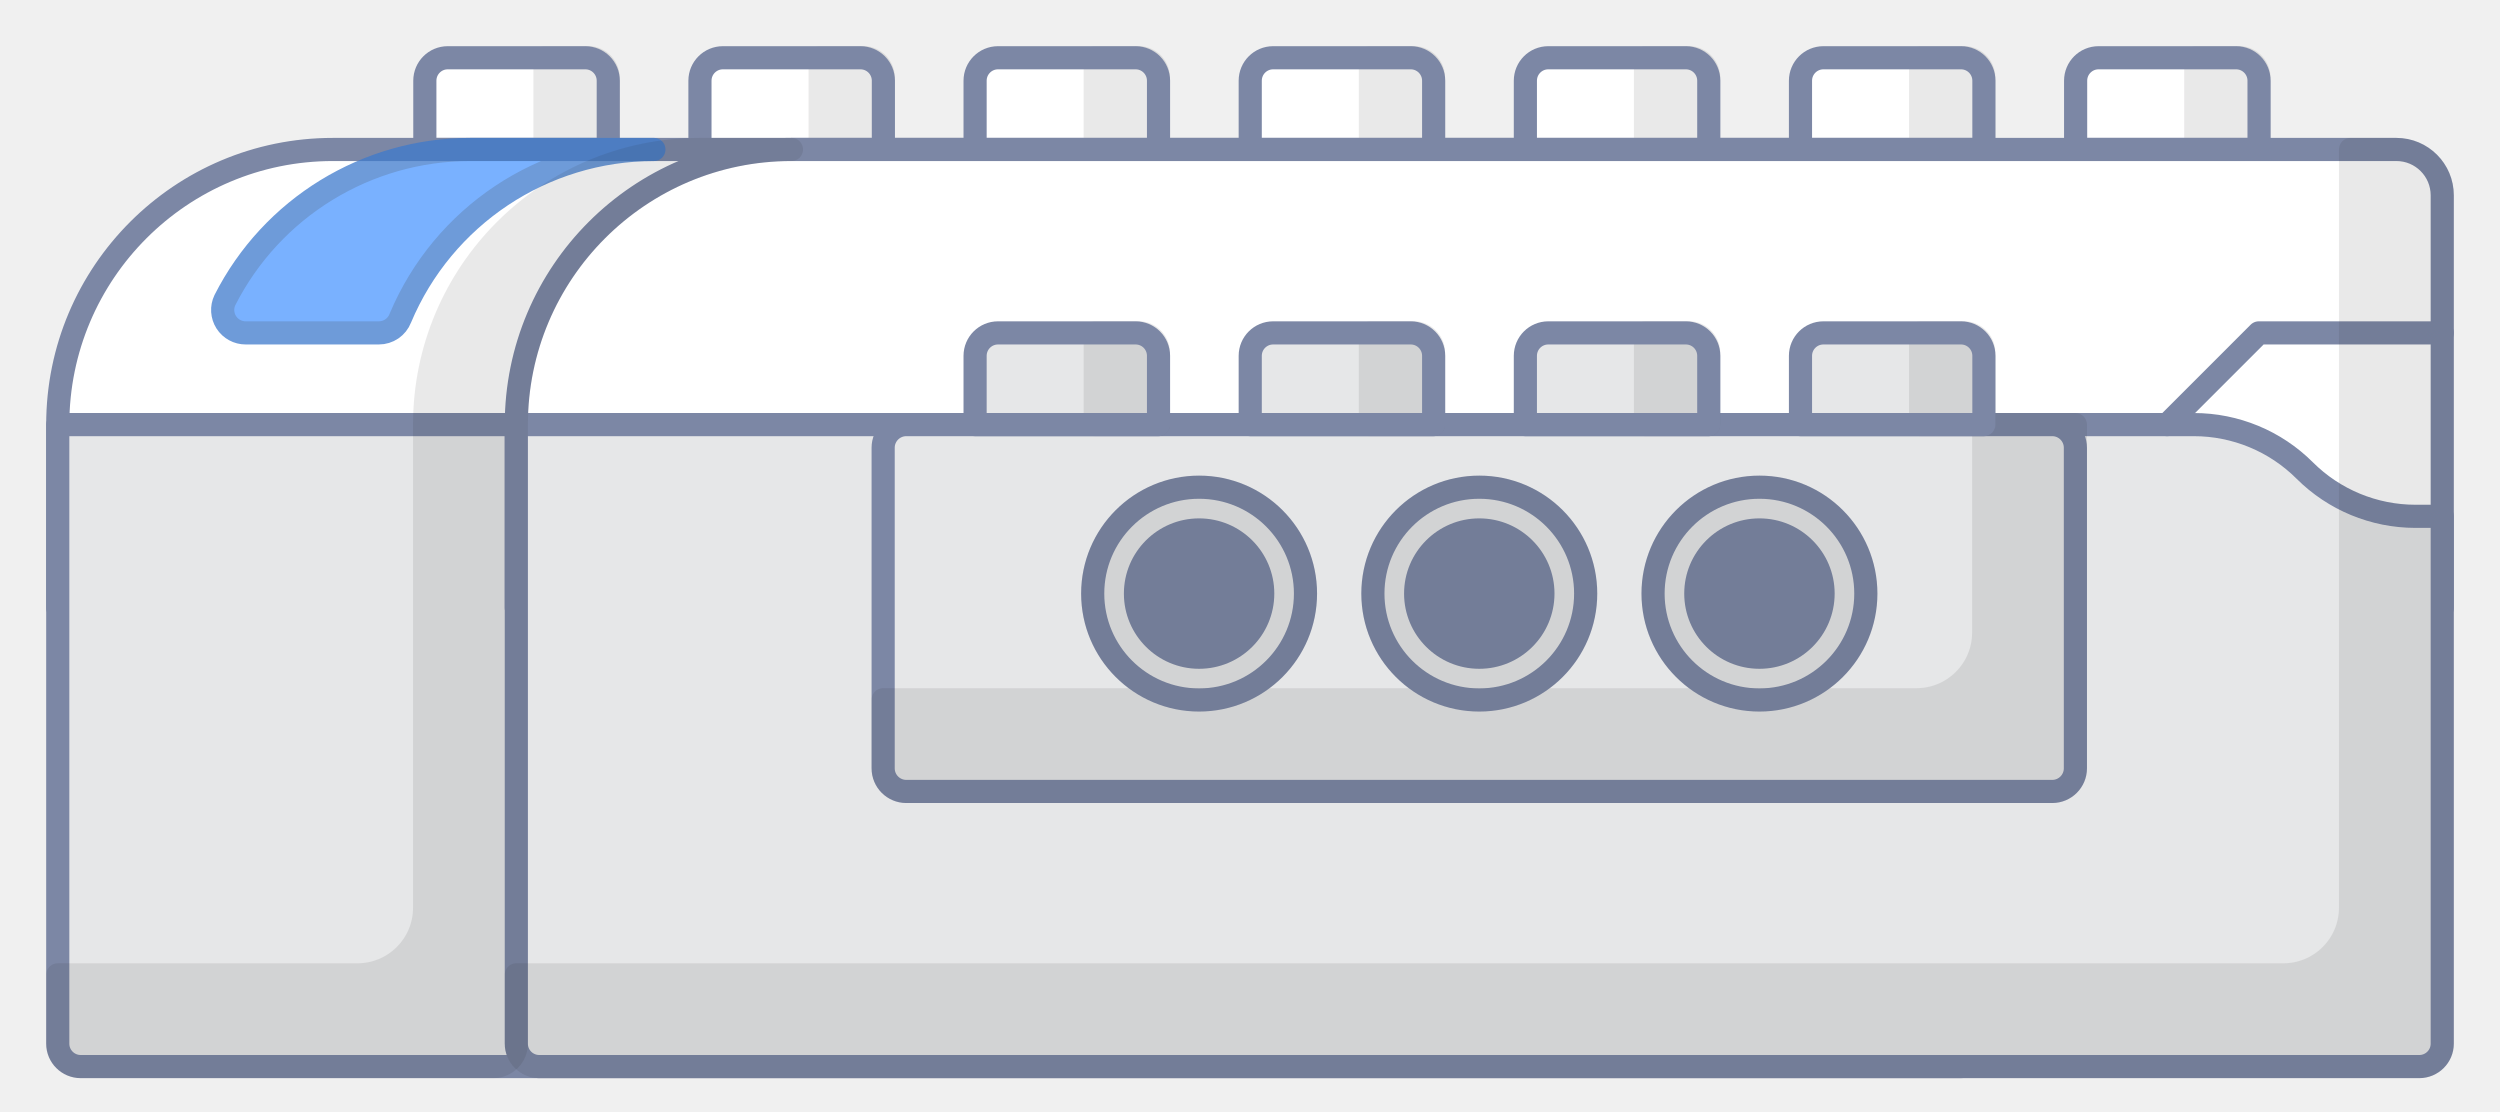
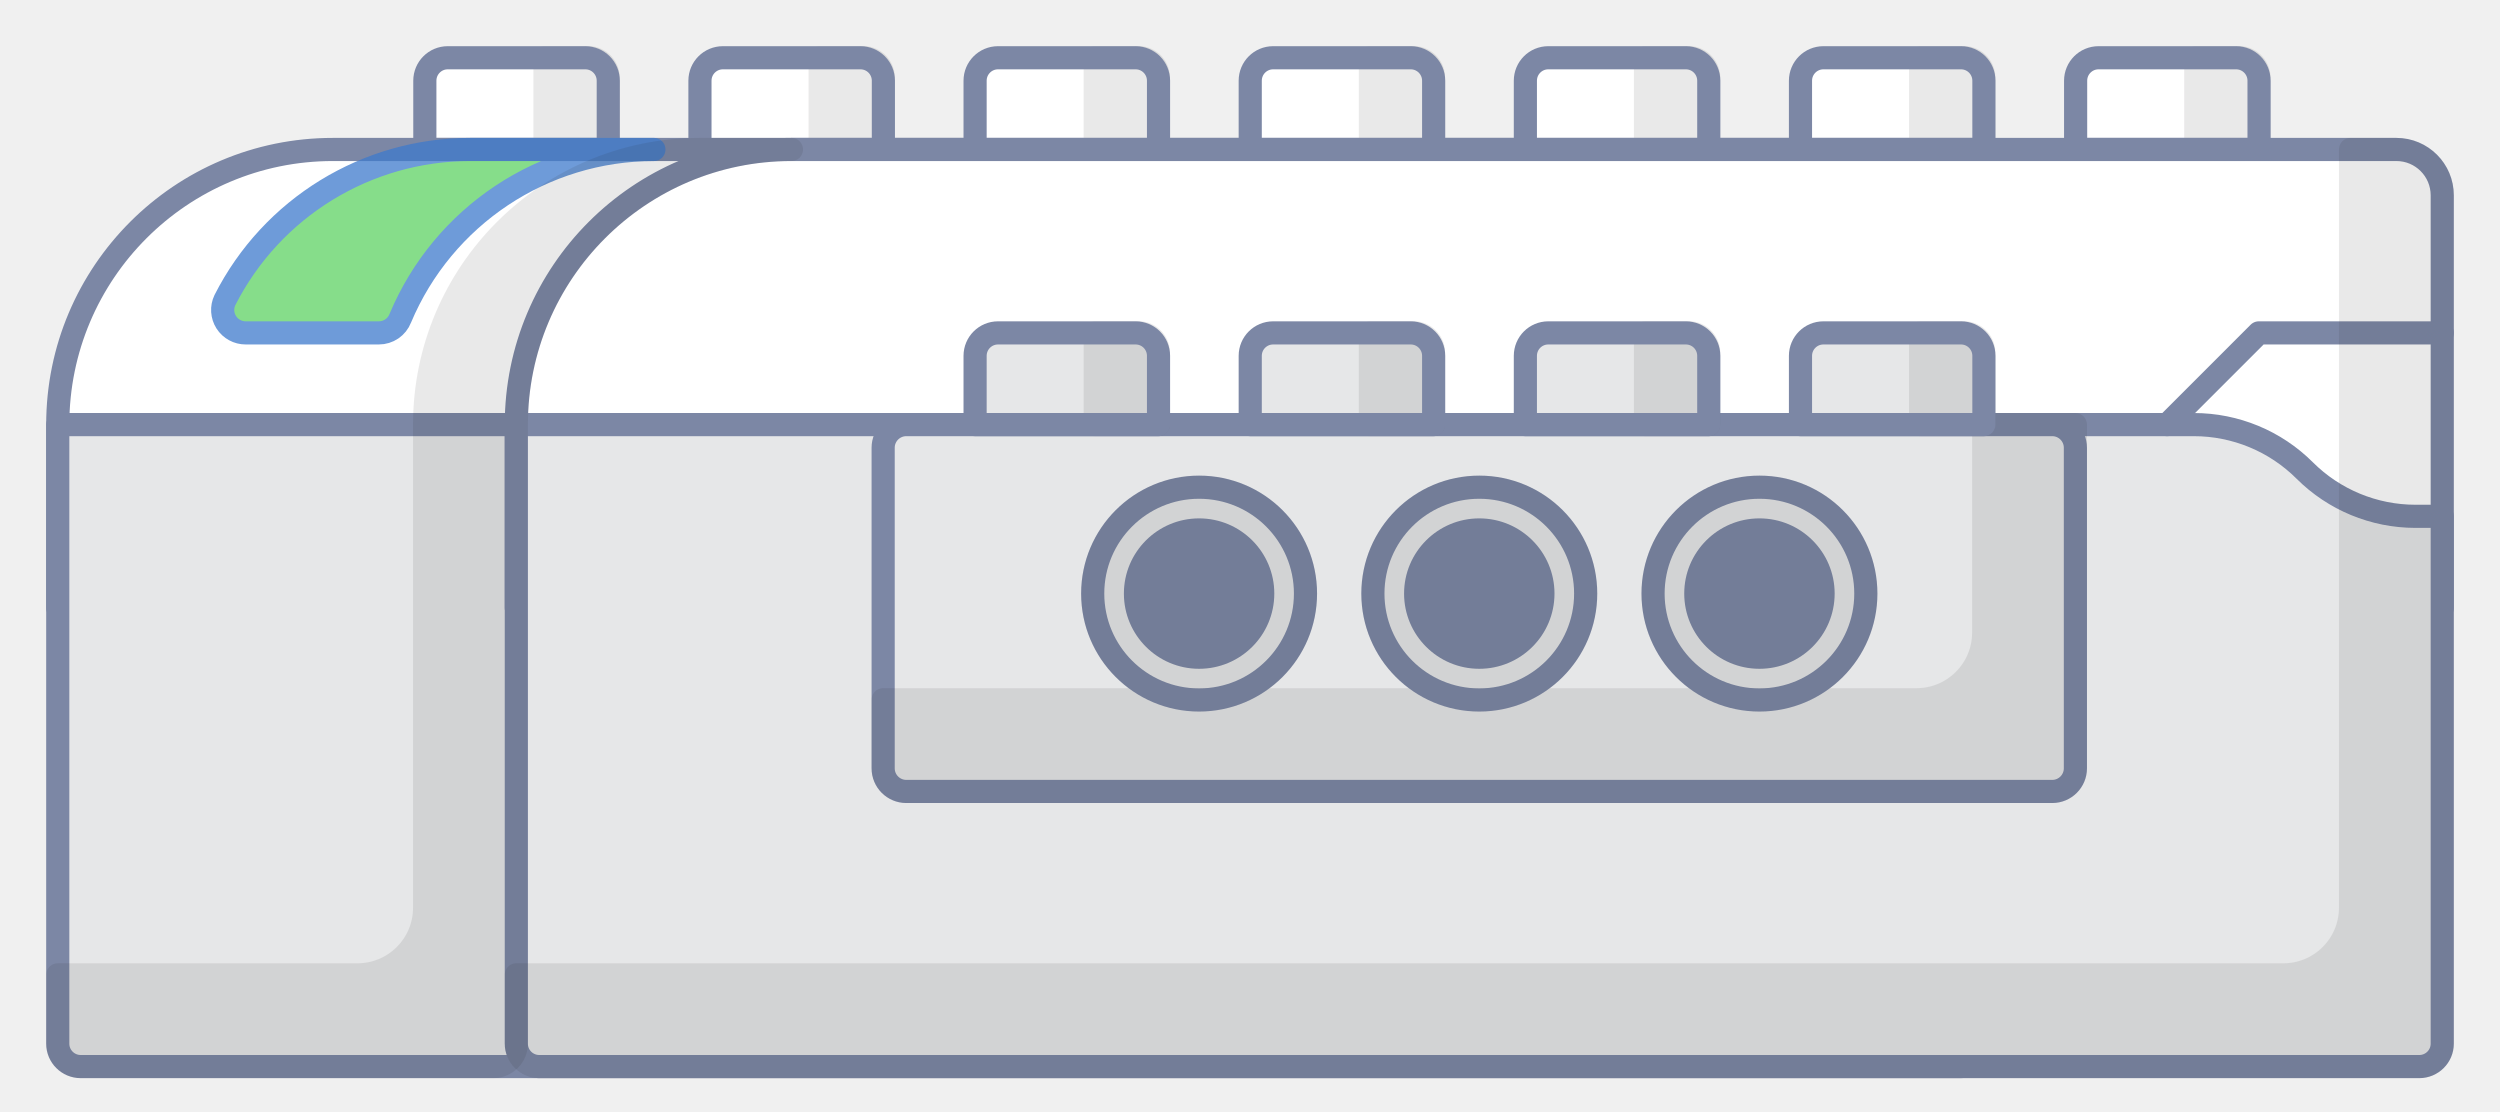
<svg xmlns="http://www.w3.org/2000/svg" width="108px" height="48px" viewBox="0 0 108 48" version="1.1">
  <defs />
  <g id="wedo-illustration" stroke="none" stroke-width="1" fill="none" fill-rule="evenodd">
    <g id="wedo" transform="translate(2, 2)">
      <path d="M17.343,0.495 L23.286,0.495 C23.833,0.495 24.277,0.939 24.277,1.486 L24.277,4.457 L16.353,4.457 L16.353,1.486 C16.353,0.939 16.796,0.495 17.343,0.495 Z" id="Shape" fill="#FFFFFF" fill-rule="nonzero" />
      <path d="M21.543,0.495 L21.543,4.457 L24.267,4.457 L24.267,1.238 C24.235,1.008 24.112,0.8 23.926,0.66 C23.74,0.521 23.506,0.461 23.276,0.495 L21.543,0.495 Z" id="Shape" stroke="#231F20" fill="#231F20" fill-rule="nonzero" opacity="0.1" stroke-linecap="round" stroke-linejoin="round" />
      <path d="M17.343,0.495 L23.286,0.495 C23.833,0.495 24.277,0.939 24.277,1.486 L24.277,4.457 L16.353,4.457 L16.353,1.486 C16.353,0.939 16.796,0.495 17.343,0.495 Z" id="Shape" stroke="#7C87A5" stroke-linecap="round" stroke-linejoin="round" />
      <path d="M12.381,4.457 L81.714,4.457 C82.808,4.457 83.695,5.344 83.695,6.438 L83.695,24.267 L0.495,24.267 L0.495,16.343 C0.495,9.779 5.817,4.457 12.381,4.457 Z" id="Shape" stroke="#7C87A5" fill="#FFFFFF" fill-rule="nonzero" stroke-linecap="round" stroke-linejoin="round" />
-       <path d="M26.248,4.457 C21.461,4.46 17.144,7.333 15.293,11.747 C15.145,12.131 14.774,12.384 14.362,12.381 L8.617,12.381 C8.276,12.383 7.958,12.21 7.774,11.922 C7.591,11.634 7.569,11.273 7.716,10.965 C9.743,6.97 13.844,4.454 18.324,4.457 L26.248,4.457 Z" id="Shape" stroke="#3D79CC" fill="#4C97FF" fill-rule="nonzero" opacity="0.75" stroke-linecap="round" stroke-linejoin="round" />
+       <path d="M26.248,4.457 C21.461,4.46 17.144,7.333 15.293,11.747 C15.145,12.131 14.774,12.384 14.362,12.381 L8.617,12.381 C8.276,12.383 7.958,12.21 7.774,11.922 C7.591,11.634 7.569,11.273 7.716,10.965 C9.743,6.97 13.844,4.454 18.324,4.457 L26.248,4.457 Z" id="Shape" stroke="#3D79CC" fill="#5DD263" fill-rule="nonzero" opacity="0.75" stroke-linecap="round" stroke-linejoin="round" />
      <path d="M97.562,6.438 L97.562,24.267 L89.638,24.267 L89.638,6.438 C89.638,5.344 88.751,4.457 87.657,4.457 L95.581,4.457 C96.675,4.457 97.562,5.344 97.562,6.438 Z" id="Shape" stroke="#7C87A5" fill="#FFFFFF" fill-rule="nonzero" stroke-linecap="round" stroke-linejoin="round" />
      <path d="M82.705,44.076 L1.486,44.076 C0.939,44.076 0.495,43.633 0.495,43.086 L0.495,16.343 L72.968,16.343 C74.762,16.344 76.483,17.056 77.752,18.324 C79.022,19.592 80.742,20.304 82.536,20.305 L83.695,20.305 L83.695,43.086 C83.695,43.633 83.252,44.076 82.705,44.076 Z" id="Shape" stroke="#7C87A5" fill="#E6E7E8" fill-rule="nonzero" stroke-linecap="round" stroke-linejoin="round" />
      <path d="M88.658,0.495 L94.6,0.495 C95.147,0.495 95.591,0.939 95.591,1.486 L95.591,4.457 L87.667,4.457 L87.667,1.486 C87.667,0.939 88.11,0.495 88.658,0.495 Z" id="Shape" fill="#FFFFFF" fill-rule="nonzero" />
      <path d="M92.857,0.495 L92.857,4.457 L95.581,4.457 L95.581,1.238 C95.549,1.008 95.427,0.8 95.241,0.66 C95.055,0.521 94.82,0.461 94.59,0.495 L92.857,0.495 Z" id="Shape" stroke="#231F20" fill="#231F20" fill-rule="nonzero" opacity="0.1" stroke-linecap="round" stroke-linejoin="round" />
      <path d="M88.658,0.495 L94.6,0.495 C95.147,0.495 95.591,0.939 95.591,1.486 L95.591,4.457 L87.667,4.457 L87.667,1.486 C87.667,0.939 88.11,0.495 88.658,0.495 Z" id="Shape" stroke="#7C87A5" stroke-linecap="round" stroke-linejoin="round" />
      <path d="M76.772,0.495 L82.715,0.495 C83.262,0.495 83.705,0.939 83.705,1.486 L83.705,4.457 L75.781,4.457 L75.781,1.486 C75.781,0.939 76.225,0.495 76.772,0.495 Z" id="Shape" fill="#FFFFFF" fill-rule="nonzero" />
      <path d="M80.971,0.495 L80.971,4.457 L83.695,4.457 L83.695,1.238 C83.663,1.008 83.541,0.8 83.355,0.66 C83.169,0.521 82.935,0.461 82.705,0.495 L80.971,0.495 Z" id="Shape" stroke="#231F20" fill="#231F20" fill-rule="nonzero" opacity="0.1" stroke-linecap="round" stroke-linejoin="round" />
      <path d="M76.772,0.495 L82.715,0.495 C83.262,0.495 83.705,0.939 83.705,1.486 L83.705,4.457 L75.781,4.457 L75.781,1.486 C75.781,0.939 76.225,0.495 76.772,0.495 Z" id="Shape" stroke="#7C87A5" stroke-linecap="round" stroke-linejoin="round" />
      <path d="M64.886,0.495 L70.829,0.495 C71.376,0.495 71.819,0.939 71.819,1.486 L71.819,4.457 L63.896,4.457 L63.896,1.486 C63.896,0.939 64.339,0.495 64.886,0.495 Z" id="Shape" fill="#FFFFFF" fill-rule="nonzero" />
      <path d="M69.086,0.495 L69.086,4.457 L71.81,4.457 L71.81,1.238 C71.778,1.008 71.655,0.8 71.469,0.66 C71.283,0.521 71.049,0.461 70.819,0.495 L69.086,0.495 Z" id="Shape" stroke="#231F20" fill="#231F20" fill-rule="nonzero" opacity="0.1" stroke-linecap="round" stroke-linejoin="round" />
      <path d="M64.886,0.495 L70.829,0.495 C71.376,0.495 71.819,0.939 71.819,1.486 L71.819,4.457 L63.896,4.457 L63.896,1.486 C63.896,0.939 64.339,0.495 64.886,0.495 Z" id="Shape" stroke="#7C87A5" stroke-linecap="round" stroke-linejoin="round" />
      <path d="M53,0.495 L58.943,0.495 C59.49,0.495 59.934,0.939 59.934,1.486 L59.934,4.457 L52.01,4.457 L52.01,1.486 C52.01,0.939 52.453,0.495 53,0.495 Z" id="Shape" fill="#FFFFFF" fill-rule="nonzero" />
      <path d="M57.2,0.495 L57.2,4.457 L59.924,4.457 L59.924,1.238 C59.892,1.008 59.769,0.8 59.583,0.66 C59.397,0.521 59.163,0.461 58.933,0.495 L57.2,0.495 Z" id="Shape" stroke="#231F20" fill="#231F20" fill-rule="nonzero" opacity="0.1" stroke-linecap="round" stroke-linejoin="round" />
      <path d="M53,0.495 L58.943,0.495 C59.49,0.495 59.934,0.939 59.934,1.486 L59.934,4.457 L52.01,4.457 L52.01,1.486 C52.01,0.939 52.453,0.495 53,0.495 Z" id="Shape" stroke="#7C87A5" stroke-linecap="round" stroke-linejoin="round" />
      <path d="M41.115,0.495 L47.058,0.495 C47.605,0.495 48.048,0.939 48.048,1.486 L48.048,4.457 L40.124,4.457 L40.124,1.486 C40.124,0.939 40.568,0.495 41.115,0.495 Z" id="Shape" fill="#FFFFFF" fill-rule="nonzero" />
      <path d="M45.314,0.495 L45.314,4.457 L48.038,4.457 L48.038,1.238 C48.006,1.008 47.884,0.8 47.698,0.66 C47.512,0.521 47.278,0.461 47.048,0.495 L45.314,0.495 Z" id="Shape" stroke="#231F20" fill="#231F20" fill-rule="nonzero" opacity="0.1" stroke-linecap="round" stroke-linejoin="round" />
      <path d="M41.115,0.495 L47.058,0.495 C47.605,0.495 48.048,0.939 48.048,1.486 L48.048,4.457 L40.124,4.457 L40.124,1.486 C40.124,0.939 40.568,0.495 41.115,0.495 Z" id="Shape" stroke="#7C87A5" stroke-linecap="round" stroke-linejoin="round" />
      <path d="M29.229,0.495 L35.172,0.495 C35.719,0.495 36.162,0.939 36.162,1.486 L36.162,4.457 L28.238,4.457 L28.238,1.486 C28.238,0.939 28.682,0.495 29.229,0.495 Z" id="Shape" fill="#FFFFFF" fill-rule="nonzero" />
      <path d="M33.429,0.495 L33.429,4.457 L36.152,4.457 L36.152,1.238 C36.121,1.008 35.998,0.8 35.812,0.66 C35.626,0.521 35.392,0.461 35.162,0.495 L33.429,0.495 Z" id="Shape" stroke="#231F20" fill="#231F20" fill-rule="nonzero" opacity="0.1" stroke-linecap="round" stroke-linejoin="round" />
      <path d="M29.229,0.495 L35.172,0.495 C35.719,0.495 36.162,0.939 36.162,1.486 L36.162,4.457 L28.238,4.457 L28.238,1.486 C28.238,0.939 28.682,0.495 29.229,0.495 Z" id="Shape" stroke="#7C87A5" stroke-linecap="round" stroke-linejoin="round" />
      <path d="M32.19,4.457 L101.524,4.457 C102.618,4.457 103.505,5.344 103.505,6.438 L103.505,24.267 L20.305,24.267 L20.305,16.343 C20.305,9.779 25.626,4.457 32.19,4.457 Z" id="Shape" stroke="#7C87A5" fill="#FFFFFF" fill-rule="nonzero" stroke-linecap="round" stroke-linejoin="round" />
      <path d="M102.514,44.076 L21.295,44.076 C20.748,44.076 20.305,43.633 20.305,43.086 L20.305,16.343 L92.778,16.343 C94.572,16.344 96.292,17.056 97.562,18.324 C98.831,19.592 100.552,20.304 102.346,20.305 L103.505,20.305 L103.505,43.086 C103.505,43.633 103.061,44.076 102.514,44.076 Z" id="Shape" stroke="#7C87A5" fill="#E6E7E8" fill-rule="nonzero" stroke-linecap="round" stroke-linejoin="round" />
      <rect id="Rectangle-path" stroke="#7C87A5" fill="#E6E7E8" fill-rule="nonzero" stroke-linecap="round" stroke-linejoin="round" x="36.152" y="16.343" width="51.505" height="15.848" rx="1" />
      <polyline id="Shape" stroke="#7C87A5" stroke-linecap="round" stroke-linejoin="round" points="91.619 16.343 95.581 12.381 103.505 12.381" />
      <path d="M87.657,16.343 L87.657,31.2 C87.657,31.747 87.214,32.19 86.667,32.19 L37.143,32.19 C36.596,32.19 36.152,31.747 36.152,31.2 L36.152,28.229 L80.793,28.229 C82.396,28.229 83.695,26.929 83.695,25.326 L83.695,16.343 L87.657,16.343 Z" id="Shape" stroke="#231F20" fill="#231F20" fill-rule="nonzero" opacity="0.1" stroke-linecap="round" stroke-linejoin="round" />
      <path d="M103.505,6.438 L103.505,43.086 C103.505,43.633 103.061,44.076 102.514,44.076 L21.295,44.076 C20.748,44.076 20.305,43.633 20.305,43.086 L20.305,40.114 L96.641,40.114 C98.244,40.114 99.543,38.815 99.543,37.212 L99.543,4.457 L101.524,4.457 C102.618,4.457 103.505,5.344 103.505,6.438 Z" id="Shape" stroke="#231F20" fill="#231F20" fill-rule="nonzero" opacity="0.1" stroke-linecap="round" stroke-linejoin="round" />
      <path d="M32.19,4.457 C25.626,4.457 20.305,9.779 20.305,16.343 L20.305,43.086 C20.305,43.633 19.861,44.076 19.314,44.076 L1.486,44.076 C0.939,44.076 0.495,43.633 0.495,43.086 L0.495,40.114 L13.441,40.114 C15.044,40.114 16.343,38.815 16.343,37.212 L16.343,16.343 C16.343,9.779 21.664,4.457 28.229,4.457 L32.19,4.457 Z" id="Shape" stroke="#231F20" fill="#231F20" fill-rule="nonzero" opacity="0.1" stroke-linecap="round" stroke-linejoin="round" />
      <path d="M76.772,12.381 L82.715,12.381 C83.262,12.381 83.705,12.824 83.705,13.371 L83.705,16.343 L75.781,16.343 L75.781,13.371 C75.781,12.824 76.225,12.381 76.772,12.381 Z" id="Shape" fill="#E6E7E8" fill-rule="nonzero" />
      <path d="M80.971,12.381 L80.971,16.343 L83.695,16.343 L83.695,13.124 C83.663,12.893 83.541,12.685 83.355,12.546 C83.169,12.406 82.935,12.347 82.705,12.381 L80.971,12.381 Z" id="Shape" stroke="#231F20" fill="#231F20" fill-rule="nonzero" opacity="0.1" stroke-linecap="round" stroke-linejoin="round" />
      <path d="M76.772,12.381 L82.715,12.381 C83.262,12.381 83.705,12.824 83.705,13.371 L83.705,16.343 L75.781,16.343 L75.781,13.371 C75.781,12.824 76.225,12.381 76.772,12.381 Z" id="Shape" stroke="#7C87A5" stroke-linecap="round" stroke-linejoin="round" />
      <path d="M41.115,12.381 L47.058,12.381 C47.605,12.381 48.048,12.824 48.048,13.371 L48.048,16.343 L40.124,16.343 L40.124,13.371 C40.124,12.824 40.568,12.381 41.115,12.381 Z" id="Shape" fill="#E6E7E8" fill-rule="nonzero" />
      <path d="M45.314,12.381 L45.314,16.343 L48.038,16.343 L48.038,13.124 C48.006,12.893 47.884,12.685 47.698,12.546 C47.512,12.406 47.278,12.347 47.048,12.381 L45.314,12.381 Z" id="Shape" stroke="#231F20" fill="#231F20" fill-rule="nonzero" opacity="0.1" stroke-linecap="round" stroke-linejoin="round" />
      <path d="M41.115,12.381 L47.058,12.381 C47.605,12.381 48.048,12.824 48.048,13.371 L48.048,16.343 L40.124,16.343 L40.124,13.371 C40.124,12.824 40.568,12.381 41.115,12.381 Z" id="Shape" stroke="#7C87A5" stroke-linecap="round" stroke-linejoin="round" />
      <path d="M64.886,12.381 L70.829,12.381 C71.376,12.381 71.819,12.824 71.819,13.371 L71.819,16.343 L63.896,16.343 L63.896,13.371 C63.896,12.824 64.339,12.381 64.886,12.381 Z" id="Shape" fill="#E6E7E8" fill-rule="nonzero" />
      <path d="M69.086,12.381 L69.086,16.343 L71.81,16.343 L71.81,13.124 C71.778,12.893 71.655,12.685 71.469,12.546 C71.283,12.406 71.049,12.347 70.819,12.381 L69.086,12.381 Z" id="Shape" stroke="#231F20" fill="#231F20" fill-rule="nonzero" opacity="0.1" stroke-linecap="round" stroke-linejoin="round" />
      <path d="M64.886,12.381 L70.829,12.381 C71.376,12.381 71.819,12.824 71.819,13.371 L71.819,16.343 L63.896,16.343 L63.896,13.371 C63.896,12.824 64.339,12.381 64.886,12.381 Z" id="Shape" stroke="#7C87A5" stroke-linecap="round" stroke-linejoin="round" />
      <path d="M53,12.381 L58.943,12.381 C59.49,12.381 59.934,12.824 59.934,13.371 L59.934,16.343 L52.01,16.343 L52.01,13.371 C52.01,12.824 52.453,12.381 53,12.381 Z" id="Shape" fill="#E6E7E8" fill-rule="nonzero" />
      <path d="M57.2,12.381 L57.2,16.343 L59.924,16.343 L59.924,13.124 C59.892,12.893 59.769,12.685 59.583,12.546 C59.397,12.406 59.163,12.347 58.933,12.381 L57.2,12.381 Z" id="Shape" stroke="#231F20" fill="#231F20" fill-rule="nonzero" opacity="0.1" stroke-linecap="round" stroke-linejoin="round" />
      <path d="M53,12.381 L58.943,12.381 C59.49,12.381 59.934,12.824 59.934,13.371 L59.934,16.343 L52.01,16.343 L52.01,13.371 C52.01,12.824 52.453,12.381 53,12.381 Z" id="Shape" stroke="#7C87A5" stroke-linecap="round" stroke-linejoin="round" />
      <circle id="Oval" stroke="#7C87A5" stroke-linecap="round" stroke-linejoin="round" cx="49.801" cy="23.643" r="4.596" />
      <circle id="Oval" fill="#7C87A5" fill-rule="nonzero" cx="49.801" cy="23.643" r="3.249" />
      <circle id="Oval" stroke="#231F20" fill="#231F20" fill-rule="nonzero" opacity="0.1" stroke-linecap="round" stroke-linejoin="round" cx="49.801" cy="23.643" r="4.596" />
      <circle id="Oval" stroke="#7C87A5" stroke-linecap="round" stroke-linejoin="round" cx="61.905" cy="23.643" r="4.596" />
      <circle id="Oval" fill="#7C87A5" fill-rule="nonzero" cx="61.905" cy="23.643" r="3.249" />
      <circle id="Oval" stroke="#231F20" fill="#231F20" fill-rule="nonzero" opacity="0.1" stroke-linecap="round" stroke-linejoin="round" cx="61.905" cy="23.643" r="4.596" />
      <circle id="Oval" stroke="#7C87A5" stroke-linecap="round" stroke-linejoin="round" cx="74.008" cy="23.643" r="4.596" />
      <circle id="Oval" fill="#7C87A5" fill-rule="nonzero" cx="74.008" cy="23.643" r="3.249" />
      <circle id="Oval" stroke="#231F20" fill="#231F20" fill-rule="nonzero" opacity="0.1" stroke-linecap="round" stroke-linejoin="round" cx="74.008" cy="23.643" r="4.596" />
    </g>
  </g>
</svg>
